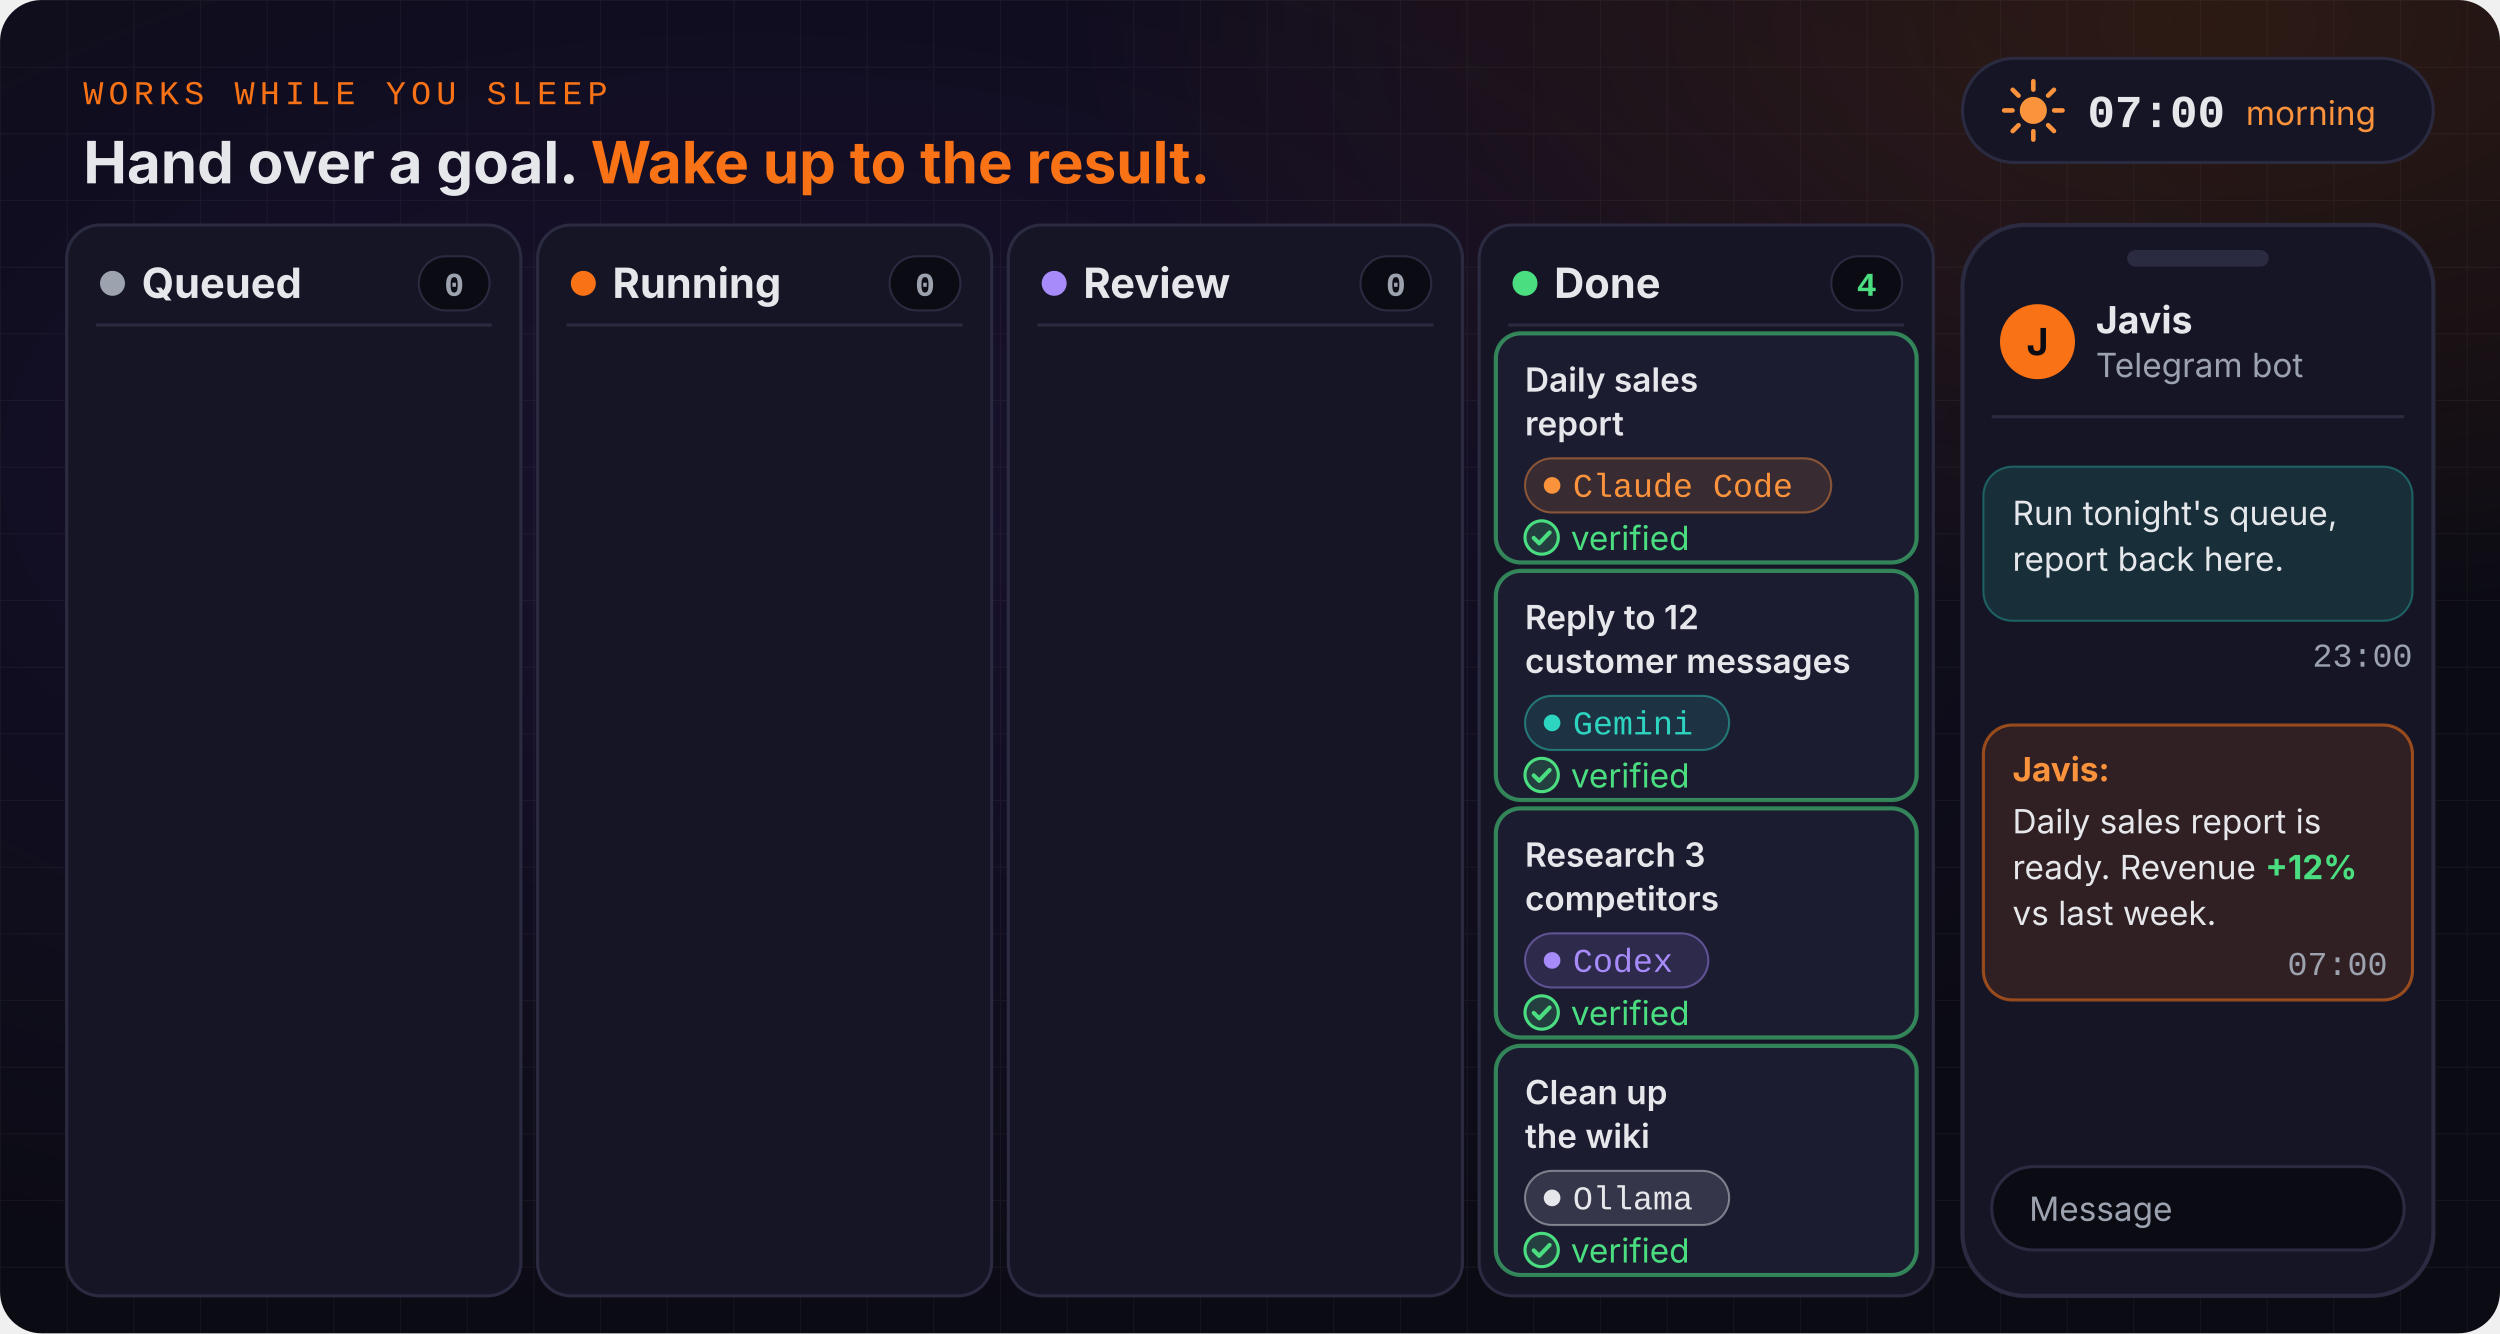
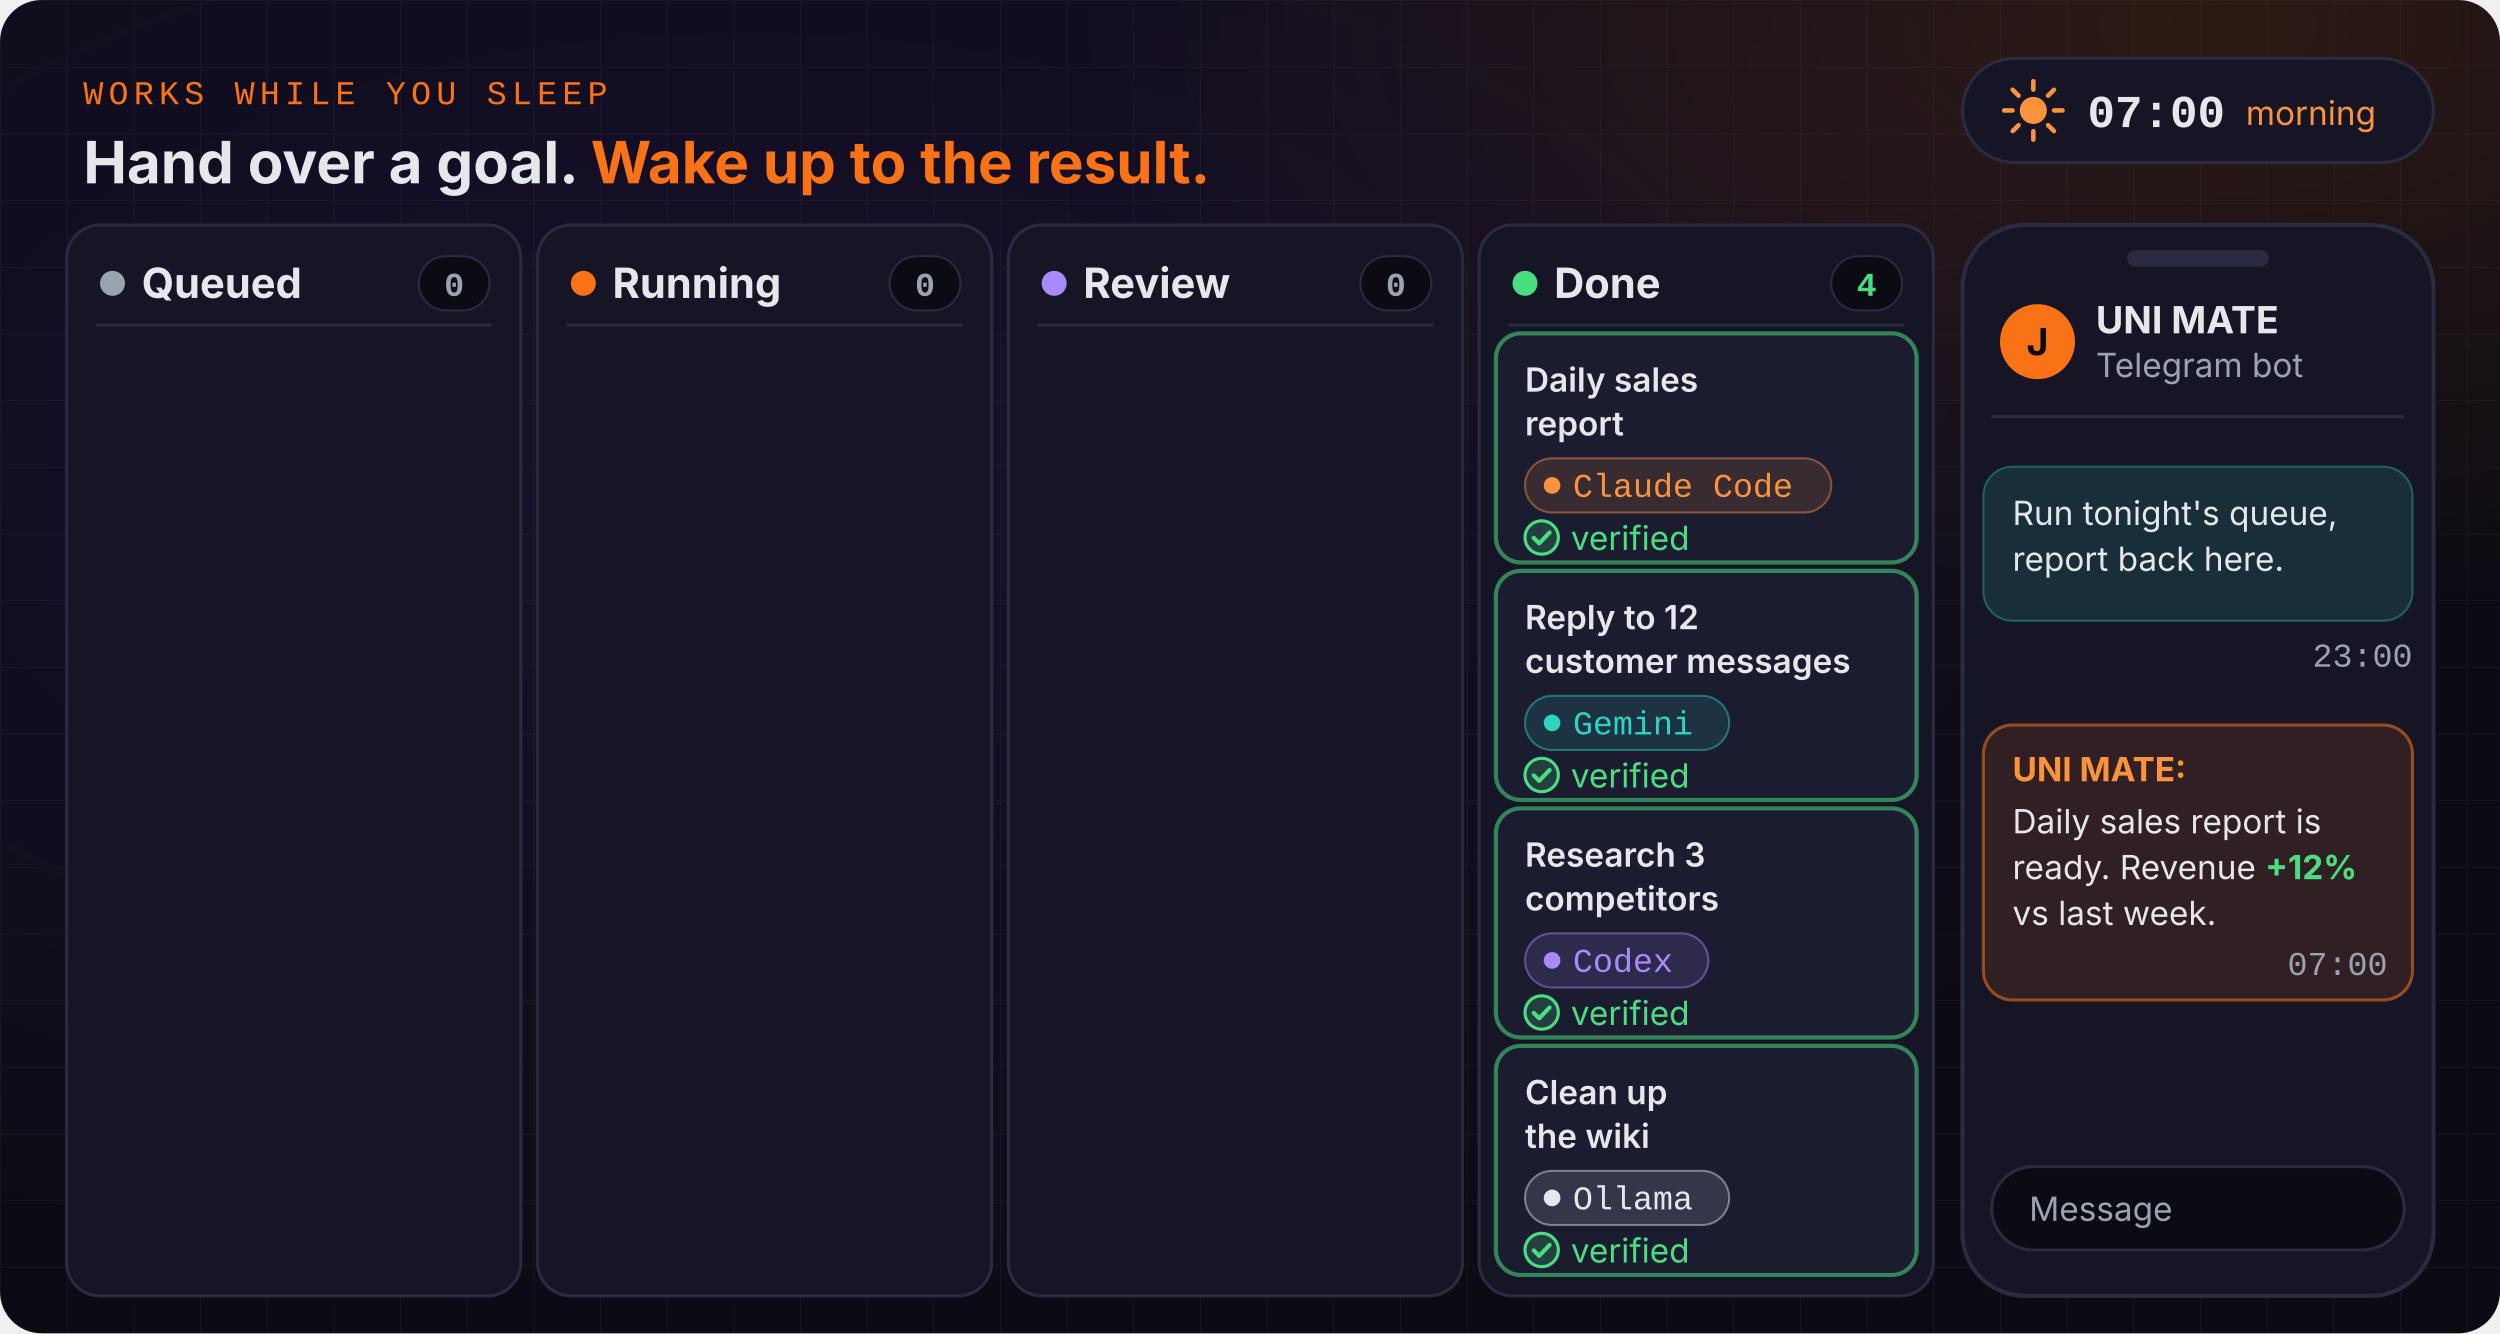
<svg xmlns="http://www.w3.org/2000/svg" viewBox="0 0 1200 640" role="img" aria-labelledby="t d">
  <style>
.mv,.fade,.st,.pg,.pf,.vf,.tm,.ic,.note,.morn,.pulse{animation-duration:14s;animation-iteration-count:infinite;animation-fill-mode:both}
.pf{transform-box:fill-box;transform-origin:left center}
.fade{animation-name:fade;animation-timing-function:linear}
@keyframes fade{0%{opacity:0}4%{opacity:1}95%{opacity:1}98%{opacity:0}100%{opacity:0}}

@keyframes mv0{0%{transform:translateX(-678px)}8%{transform:translateX(-678px)}11%{transform:translateX(-452px)}27%{transform:translateX(-452px)}30%{transform:translateX(-226px)}40%{transform:translateX(-226px)}43%{transform:translateX(0px)}98%{transform:translateX(0px)}98.5%{transform:translateX(-678px)}100%{transform:translateX(-678px)}}
@keyframes st0{0%{stroke:#2a2a40}9%{stroke:#2a2a40}11%{stroke:#f97316}28%{stroke:#f97316}30%{stroke:#8b5cf6}41%{stroke:#8b5cf6}43%{stroke:rgba(74,222,128,0.55)}98%{stroke:rgba(74,222,128,0.55)}98.5%{stroke:#2a2a40}100%{stroke:#2a2a40}}
@keyframes pg0{0%{opacity:0}10%{opacity:0}11.5%{opacity:1}33%{opacity:1}34.5%{opacity:0}100%{opacity:0}}
@keyframes pf0{0%{transform:scaleX(0)}12%{transform:scaleX(0)}26%{transform:scaleX(1)}100%{transform:scaleX(1)}}
@keyframes vf0{0%{opacity:0}34%{opacity:0}36%{opacity:1}98%{opacity:1}98.5%{opacity:0}100%{opacity:0}}
.c0 .mv{animation-name:mv0;animation-timing-function:ease-in-out}.c0 .st{animation-name:st0;animation-timing-function:linear}.c0 .pg{animation-name:pg0;animation-timing-function:linear}.c0 .pf{animation-name:pf0;animation-timing-function:ease-in-out}.c0 .vf{animation-name:vf0;animation-timing-function:linear}
@keyframes mv1{0%{transform:translateX(-678px)}15%{transform:translateX(-678px)}18%{transform:translateX(-452px)}34%{transform:translateX(-452px)}37%{transform:translateX(-226px)}47%{transform:translateX(-226px)}50%{transform:translateX(0px)}98%{transform:translateX(0px)}98.5%{transform:translateX(-678px)}100%{transform:translateX(-678px)}}
@keyframes st1{0%{stroke:#2a2a40}16%{stroke:#2a2a40}18%{stroke:#f97316}35%{stroke:#f97316}37%{stroke:#8b5cf6}48%{stroke:#8b5cf6}50%{stroke:rgba(74,222,128,0.55)}98%{stroke:rgba(74,222,128,0.55)}98.5%{stroke:#2a2a40}100%{stroke:#2a2a40}}
@keyframes pg1{0%{opacity:0}17%{opacity:0}18.5%{opacity:1}40%{opacity:1}41.5%{opacity:0}100%{opacity:0}}
@keyframes pf1{0%{transform:scaleX(0)}19%{transform:scaleX(0)}33%{transform:scaleX(1)}100%{transform:scaleX(1)}}
@keyframes vf1{0%{opacity:0}41%{opacity:0}43%{opacity:1}98%{opacity:1}98.5%{opacity:0}100%{opacity:0}}
.c1 .mv{animation-name:mv1;animation-timing-function:ease-in-out}.c1 .st{animation-name:st1;animation-timing-function:linear}.c1 .pg{animation-name:pg1;animation-timing-function:linear}.c1 .pf{animation-name:pf1;animation-timing-function:ease-in-out}.c1 .vf{animation-name:vf1;animation-timing-function:linear}
@keyframes mv2{0%{transform:translateX(-678px)}22%{transform:translateX(-678px)}25%{transform:translateX(-452px)}41%{transform:translateX(-452px)}44%{transform:translateX(-226px)}54%{transform:translateX(-226px)}57%{transform:translateX(0px)}98%{transform:translateX(0px)}98.5%{transform:translateX(-678px)}100%{transform:translateX(-678px)}}
@keyframes st2{0%{stroke:#2a2a40}23%{stroke:#2a2a40}25%{stroke:#f97316}42%{stroke:#f97316}44%{stroke:#8b5cf6}55%{stroke:#8b5cf6}57%{stroke:rgba(74,222,128,0.55)}98%{stroke:rgba(74,222,128,0.55)}98.5%{stroke:#2a2a40}100%{stroke:#2a2a40}}
@keyframes pg2{0%{opacity:0}24%{opacity:0}25.5%{opacity:1}47%{opacity:1}48.5%{opacity:0}100%{opacity:0}}
@keyframes pf2{0%{transform:scaleX(0)}26%{transform:scaleX(0)}40%{transform:scaleX(1)}100%{transform:scaleX(1)}}
@keyframes vf2{0%{opacity:0}48%{opacity:0}50%{opacity:1}98%{opacity:1}98.5%{opacity:0}100%{opacity:0}}
.c2 .mv{animation-name:mv2;animation-timing-function:ease-in-out}.c2 .st{animation-name:st2;animation-timing-function:linear}.c2 .pg{animation-name:pg2;animation-timing-function:linear}.c2 .pf{animation-name:pf2;animation-timing-function:ease-in-out}.c2 .vf{animation-name:vf2;animation-timing-function:linear}
@keyframes mv3{0%{transform:translateX(-678px)}29%{transform:translateX(-678px)}32%{transform:translateX(-452px)}48%{transform:translateX(-452px)}51%{transform:translateX(-226px)}61%{transform:translateX(-226px)}64%{transform:translateX(0px)}98%{transform:translateX(0px)}98.5%{transform:translateX(-678px)}100%{transform:translateX(-678px)}}
@keyframes st3{0%{stroke:#2a2a40}30%{stroke:#2a2a40}32%{stroke:#f97316}49%{stroke:#f97316}51%{stroke:#8b5cf6}62%{stroke:#8b5cf6}64%{stroke:rgba(74,222,128,0.55)}98%{stroke:rgba(74,222,128,0.55)}98.5%{stroke:#2a2a40}100%{stroke:#2a2a40}}
@keyframes pg3{0%{opacity:0}31%{opacity:0}32.5%{opacity:1}54%{opacity:1}55.5%{opacity:0}100%{opacity:0}}
@keyframes pf3{0%{transform:scaleX(0)}33%{transform:scaleX(0)}47%{transform:scaleX(1)}100%{transform:scaleX(1)}}
@keyframes vf3{0%{opacity:0}55%{opacity:0}57%{opacity:1}98%{opacity:1}98.5%{opacity:0}100%{opacity:0}}
.c3 .mv{animation-name:mv3;animation-timing-function:ease-in-out}.c3 .st{animation-name:st3;animation-timing-function:linear}.c3 .pg{animation-name:pg3;animation-timing-function:linear}.c3 .pf{animation-name:pf3;animation-timing-function:ease-in-out}.c3 .vf{animation-name:vf3;animation-timing-function:linear}
@keyframes tm0{0%{opacity:1}14%{opacity:1}15%{opacity:0}98%{opacity:0}98.5%{opacity:1}100%{opacity:1}}.tm0{animation-name:tm0;animation-timing-function:linear}
@keyframes tm1{0%{opacity:0}14%{opacity:0}15%{opacity:1}29%{opacity:1}30%{opacity:0}100%{opacity:0}}.tm1{animation-name:tm1;animation-timing-function:linear}
@keyframes tm2{0%{opacity:0}29%{opacity:0}30%{opacity:1}44%{opacity:1}45%{opacity:0}100%{opacity:0}}.tm2{animation-name:tm2;animation-timing-function:linear}
@keyframes tm3{0%{opacity:0}44%{opacity:0}45%{opacity:1}59%{opacity:1}60%{opacity:0}100%{opacity:0}}.tm3{animation-name:tm3;animation-timing-function:linear}
@keyframes tm4{0%{opacity:0}59%{opacity:0}60%{opacity:1}98%{opacity:1}98.5%{opacity:0}100%{opacity:0}}.tm4{animation-name:tm4;animation-timing-function:linear}
@keyframes night{0%{opacity:1}58%{opacity:1}62%{opacity:0}98%{opacity:0}98.5%{opacity:1}100%{opacity:1}}@keyframes day{0%{opacity:0}58%{opacity:0}62%{opacity:1}98%{opacity:1}98.5%{opacity:0}100%{opacity:0}}.ic.night{animation-name:night}.ic.day,.morn{animation-name:day}.ic.night{opacity:0}@keyframes note{0%{opacity:0;transform:translateY(24px)}67%{opacity:0;transform:translateY(24px)}71%{opacity:1;transform:translateY(0)}95%{opacity:1;transform:translateY(0)}98%{opacity:0;transform:translateY(0)}100%{opacity:0;transform:translateY(24px)}}.note{animation-name:note;animation-timing-function:ease-out}@keyframes pulse{0%,100%{opacity:1}50%{opacity:.35}}.pulse{animation-name:pulse;animation-duration:2.8s;animation-timing-function:ease-in-out}@media (prefers-reduced-motion: reduce){*{animation:none !important}}
.tm0,.tm1,.tm2,.tm3{opacity:0}.pg{opacity:0}@keyframes n00{0%{opacity:0}30.1%{opacity:0}30.5%{opacity:1}97.85%{opacity:1}98.25%{opacity:0}100%{opacity:0}}.n00{animation:n00 14s linear infinite both;opacity:1}
@keyframes n01{0%{opacity:0}23.1%{opacity:0}23.5%{opacity:1}30.1%{opacity:1}30.5%{opacity:0}100%{opacity:0}}.n01{animation:n01 14s linear infinite both;opacity:0}
@keyframes n02{0%{opacity:0}16.1%{opacity:0}16.5%{opacity:1}23.1%{opacity:1}23.5%{opacity:0}100%{opacity:0}}.n02{animation:n02 14s linear infinite both;opacity:0}
@keyframes n03{0%{opacity:0}9.1%{opacity:0}9.5%{opacity:1}16.1%{opacity:1}16.5%{opacity:0}100%{opacity:0}}.n03{animation:n03 14s linear infinite both;opacity:0}
@keyframes n04{0%{opacity:1}9.1%{opacity:1}9.5%{opacity:0}97.85%{opacity:0}98.25%{opacity:1}100%{opacity:1}}.n04{animation:n04 14s linear infinite both;opacity:0}
@keyframes n10{0%{opacity:1}9.1%{opacity:1}9.5%{opacity:0}49.1%{opacity:0}49.5%{opacity:1}100%{opacity:1}}.n10{animation:n10 14s linear infinite both;opacity:1}
@keyframes n11{0%{opacity:0}9.1%{opacity:0}9.5%{opacity:1}16.1%{opacity:1}16.5%{opacity:0}42.1%{opacity:0}42.5%{opacity:1}49.1%{opacity:1}49.5%{opacity:0}100%{opacity:0}}.n11{animation:n11 14s linear infinite both;opacity:0}
@keyframes n12{0%{opacity:0}16.1%{opacity:0}16.5%{opacity:1}23.1%{opacity:1}23.5%{opacity:0}28.1%{opacity:0}28.5%{opacity:1}30.1%{opacity:1}30.5%{opacity:0}35.1%{opacity:0}35.5%{opacity:1}42.1%{opacity:1}42.5%{opacity:0}100%{opacity:0}}.n12{animation:n12 14s linear infinite both;opacity:0}
@keyframes n13{0%{opacity:0}23.1%{opacity:0}23.5%{opacity:1}28.1%{opacity:1}28.5%{opacity:0}30.1%{opacity:0}30.5%{opacity:1}35.1%{opacity:1}35.5%{opacity:0}100%{opacity:0}}.n13{animation:n13 14s linear infinite both;opacity:0}
@keyframes n20{0%{opacity:1}28.1%{opacity:1}28.5%{opacity:0}62.1%{opacity:0}62.5%{opacity:1}100%{opacity:1}}.n20{animation:n20 14s linear infinite both;opacity:1}
@keyframes n21{0%{opacity:0}28.1%{opacity:0}28.5%{opacity:1}35.1%{opacity:1}35.5%{opacity:0}41.1%{opacity:0}41.5%{opacity:1}42.1%{opacity:1}42.5%{opacity:0}48.1%{opacity:0}48.5%{opacity:1}49.1%{opacity:1}49.5%{opacity:0}55.1%{opacity:0}55.5%{opacity:1}62.1%{opacity:1}62.5%{opacity:0}100%{opacity:0}}.n21{animation:n21 14s linear infinite both;opacity:0}
@keyframes n22{0%{opacity:0}35.1%{opacity:0}35.5%{opacity:1}41.1%{opacity:1}41.5%{opacity:0}42.1%{opacity:0}42.5%{opacity:1}48.1%{opacity:1}48.5%{opacity:0}49.1%{opacity:0}49.5%{opacity:1}55.1%{opacity:1}55.5%{opacity:0}100%{opacity:0}}.n22{animation:n22 14s linear infinite both;opacity:0}
@keyframes n30{0%{opacity:1}41.1%{opacity:1}41.5%{opacity:0}97.85%{opacity:0}98.25%{opacity:1}100%{opacity:1}}.n30{animation:n30 14s linear infinite both;opacity:0}
@keyframes n31{0%{opacity:0}41.1%{opacity:0}41.5%{opacity:1}48.1%{opacity:1}48.5%{opacity:0}100%{opacity:0}}.n31{animation:n31 14s linear infinite both;opacity:0}
@keyframes n32{0%{opacity:0}48.1%{opacity:0}48.5%{opacity:1}55.1%{opacity:1}55.5%{opacity:0}100%{opacity:0}}.n32{animation:n32 14s linear infinite both;opacity:0}
@keyframes n33{0%{opacity:0}55.1%{opacity:0}55.5%{opacity:1}62.1%{opacity:1}62.5%{opacity:0}100%{opacity:0}}.n33{animation:n33 14s linear infinite both;opacity:0}
@keyframes n34{0%{opacity:0}62.1%{opacity:0}62.5%{opacity:1}97.85%{opacity:1}98.25%{opacity:0}100%{opacity:0}}.n34{animation:n34 14s linear infinite both;opacity:1}</style>
  <defs>
    <radialGradient id="glow" cx="30%" cy="35%" r="65%">
      <stop offset="0" stop-color="#7c3aed" stop-opacity=".12" />
      <stop offset="1" stop-color="#7c3aed" stop-opacity="0" />
    </radialGradient>
    <radialGradient id="sunglow" cx="88%" cy="2%" r="45%">
      <stop offset="0" stop-color="#f97316" stop-opacity=".14" />
      <stop offset="1" stop-color="#f97316" stop-opacity="0" />
    </radialGradient>
    <pattern id="grid" width="32" height="32" patternUnits="userSpaceOnUse">
      <path d="M32 0H0V32" fill="none" stroke="#ffffff" stroke-opacity=".04" stroke-width="1" />
    </pattern>
    <clipPath id="bg">
      <rect width="1200" height="640" rx="20" />
    </clipPath>
  </defs>
  <g clip-path="url(#bg)">
    <rect width="1200" height="640" fill="#0b0b14" />
    <rect width="1200" height="640" fill="url(#grid)" />
    <rect width="1200" height="640" fill="url(#glow)" />
    <rect class="morn" width="1200" height="640" fill="url(#sunglow)" />
  </g>
  <text x="40" y="50" font-family="ui-monospace, 'SFMono-Regular', Consolas, 'Courier New', monospace" font-size="16" letter-spacing="2.5" fill="#f97316">WORKS WHILE YOU SLEEP</text>
  <text x="40" y="88" font-family="Inter, 'Segoe UI', system-ui, -apple-system, Arial, sans-serif" font-size="28" font-weight="700" fill="#e5e7eb">Hand over a goal. <tspan fill="#f97316">Wake up to the result.</tspan>
  </text>
  <g font-family="Inter, 'Segoe UI', system-ui, -apple-system, Arial, sans-serif">
    <rect x="942" y="28" width="226" height="50" rx="25" fill="#151525" stroke="#2a2a40" stroke-width="1.5" />
    <g class="ic night">
      <path d="M980 41a12 12 0 1 0 10 18a10 10 0 0 1 -10 -18z" fill="#a78bfa" />
    </g>
    <g class="ic day">
      <circle cx="976" cy="53" r="6.5" fill="#fb923c" />
      <path d="M986.0 53.0L990.0 53.0M983.1 60.1L985.9 62.9M976.0 63.0L976.0 67.0M968.9 60.1L966.1 62.9M966.0 53.0L962.0 53.0M968.9 45.9L966.1 43.1M976.0 43.0L976.0 39.0M983.1 45.9L985.9 43.1" stroke="#fb923c" stroke-width="2.2" stroke-linecap="round" />
    </g>
    <g class="tm tm0">
      <text x="1002" y="61" font-family="ui-monospace, 'SFMono-Regular', Consolas, 'Courier New', monospace" font-size="22" font-weight="700" fill="#e5e7eb">23:00</text>
      <text x="1078" y="60" font-size="16" fill="#a78bfa">night</text>
    </g>
    <g class="tm tm1">
      <text x="1002" y="61" font-family="ui-monospace, 'SFMono-Regular', Consolas, 'Courier New', monospace" font-size="22" font-weight="700" fill="#e5e7eb">01:00</text>
      <text x="1078" y="60" font-size="16" fill="#a78bfa">night</text>
    </g>
    <g class="tm tm2">
      <text x="1002" y="61" font-family="ui-monospace, 'SFMono-Regular', Consolas, 'Courier New', monospace" font-size="22" font-weight="700" fill="#e5e7eb">03:00</text>
      <text x="1078" y="60" font-size="16" fill="#a78bfa">night</text>
    </g>
    <g class="tm tm3">
      <text x="1002" y="61" font-family="ui-monospace, 'SFMono-Regular', Consolas, 'Courier New', monospace" font-size="22" font-weight="700" fill="#e5e7eb">05:00</text>
      <text x="1078" y="60" font-size="16" fill="#a78bfa">night</text>
    </g>
    <g class="tm tm4">
      <text x="1002" y="61" font-family="ui-monospace, 'SFMono-Regular', Consolas, 'Courier New', monospace" font-size="22" font-weight="700" fill="#e5e7eb">07:00</text>
      <text x="1078" y="60" font-size="16" fill="#fb923c">morning</text>
    </g>
  </g>
  <rect x="32" y="108" width="218" height="514" rx="16" fill="#151525" stroke="#2a2a40" stroke-width="1.5" />
  <circle cx="54" cy="136" r="6" fill="#9ca3af" />
  <text x="68" y="143" font-family="Inter, 'Segoe UI', system-ui, -apple-system, Arial, sans-serif" font-size="20" font-weight="700" fill="#e5e7eb">Queued</text>
  <line x1="46" y1="156" x2="236" y2="156" stroke="#2a2a40" stroke-width="1.5" />
  <rect x="258" y="108" width="218" height="514" rx="16" fill="#151525" stroke="#2a2a40" stroke-width="1.5" />
  <circle class="pulse" cx="280" cy="136" r="6" fill="#f97316" />
  <text x="294" y="143" font-family="Inter, 'Segoe UI', system-ui, -apple-system, Arial, sans-serif" font-size="20" font-weight="700" fill="#e5e7eb">Running</text>
  <line x1="272" y1="156" x2="462" y2="156" stroke="#2a2a40" stroke-width="1.5" />
  <rect x="484" y="108" width="218" height="514" rx="16" fill="#151525" stroke="#2a2a40" stroke-width="1.5" />
  <circle cx="506" cy="136" r="6" fill="#a78bfa" />
  <text x="520" y="143" font-family="Inter, 'Segoe UI', system-ui, -apple-system, Arial, sans-serif" font-size="20" font-weight="700" fill="#e5e7eb">Review</text>
  <line x1="498" y1="156" x2="688" y2="156" stroke="#2a2a40" stroke-width="1.5" />
  <rect x="710" y="108" width="218" height="514" rx="16" fill="#151525" stroke="#2a2a40" stroke-width="1.5" />
  <circle cx="732" cy="136" r="6" fill="#4ade80" />
  <text x="746" y="143" font-family="Inter, 'Segoe UI', system-ui, -apple-system, Arial, sans-serif" font-size="20" font-weight="700" fill="#e5e7eb">Done</text>
  <line x1="724" y1="156" x2="914" y2="156" stroke="#2a2a40" stroke-width="1.5" />
  <rect x="201" y="123" width="34" height="26" rx="13" fill="#0b0b14" stroke="#2a2a40" />
  <text class="n00" x="218" y="142" text-anchor="middle" font-family="ui-monospace, 'SFMono-Regular', Consolas, 'Courier New', monospace" font-size="16" font-weight="700" fill="#9ca3af">0</text>
  <text class="n01" x="218" y="142" text-anchor="middle" font-family="ui-monospace, 'SFMono-Regular', Consolas, 'Courier New', monospace" font-size="16" font-weight="700" fill="#9ca3af">1</text>
  <text class="n02" x="218" y="142" text-anchor="middle" font-family="ui-monospace, 'SFMono-Regular', Consolas, 'Courier New', monospace" font-size="16" font-weight="700" fill="#9ca3af">2</text>
  <text class="n03" x="218" y="142" text-anchor="middle" font-family="ui-monospace, 'SFMono-Regular', Consolas, 'Courier New', monospace" font-size="16" font-weight="700" fill="#9ca3af">3</text>
  <text class="n04" x="218" y="142" text-anchor="middle" font-family="ui-monospace, 'SFMono-Regular', Consolas, 'Courier New', monospace" font-size="16" font-weight="700" fill="#9ca3af">4</text>
  <rect x="427" y="123" width="34" height="26" rx="13" fill="#0b0b14" stroke="#2a2a40" />
  <text class="n10" x="444" y="142" text-anchor="middle" font-family="ui-monospace, 'SFMono-Regular', Consolas, 'Courier New', monospace" font-size="16" font-weight="700" fill="#9ca3af">0</text>
  <text class="n11" x="444" y="142" text-anchor="middle" font-family="ui-monospace, 'SFMono-Regular', Consolas, 'Courier New', monospace" font-size="16" font-weight="700" fill="#f97316">1</text>
  <text class="n12" x="444" y="142" text-anchor="middle" font-family="ui-monospace, 'SFMono-Regular', Consolas, 'Courier New', monospace" font-size="16" font-weight="700" fill="#f97316">2</text>
  <text class="n13" x="444" y="142" text-anchor="middle" font-family="ui-monospace, 'SFMono-Regular', Consolas, 'Courier New', monospace" font-size="16" font-weight="700" fill="#f97316">3</text>
  <rect x="653" y="123" width="34" height="26" rx="13" fill="#0b0b14" stroke="#2a2a40" />
  <text class="n20" x="670" y="142" text-anchor="middle" font-family="ui-monospace, 'SFMono-Regular', Consolas, 'Courier New', monospace" font-size="16" font-weight="700" fill="#9ca3af">0</text>
  <text class="n21" x="670" y="142" text-anchor="middle" font-family="ui-monospace, 'SFMono-Regular', Consolas, 'Courier New', monospace" font-size="16" font-weight="700" fill="#a78bfa">1</text>
  <text class="n22" x="670" y="142" text-anchor="middle" font-family="ui-monospace, 'SFMono-Regular', Consolas, 'Courier New', monospace" font-size="16" font-weight="700" fill="#a78bfa">2</text>
  <rect x="879" y="123" width="34" height="26" rx="13" fill="#0b0b14" stroke="#2a2a40" />
  <text class="n30" x="896" y="142" text-anchor="middle" font-family="ui-monospace, 'SFMono-Regular', Consolas, 'Courier New', monospace" font-size="16" font-weight="700" fill="#9ca3af">0</text>
  <text class="n31" x="896" y="142" text-anchor="middle" font-family="ui-monospace, 'SFMono-Regular', Consolas, 'Courier New', monospace" font-size="16" font-weight="700" fill="#4ade80">1</text>
  <text class="n32" x="896" y="142" text-anchor="middle" font-family="ui-monospace, 'SFMono-Regular', Consolas, 'Courier New', monospace" font-size="16" font-weight="700" fill="#4ade80">2</text>
  <text class="n33" x="896" y="142" text-anchor="middle" font-family="ui-monospace, 'SFMono-Regular', Consolas, 'Courier New', monospace" font-size="16" font-weight="700" fill="#4ade80">3</text>
  <text class="n34" x="896" y="142" text-anchor="middle" font-family="ui-monospace, 'SFMono-Regular', Consolas, 'Courier New', monospace" font-size="16" font-weight="700" fill="#4ade80">4</text>
  <g class="c0" transform="translate(718 160)">
    <g class="mv">
      <g class="fade">
        <rect class="st" width="202" height="110" rx="12" fill="#1c1c31" stroke="rgba(74,222,128,0.55)" stroke-width="2" />
        <text font-family="Inter, 'Segoe UI', system-ui, -apple-system, Arial, sans-serif" font-size="16" font-weight="600" fill="#e5e7eb">
          <tspan x="14" y="28">Daily sales</tspan>
          <tspan x="14" y="49">report</tspan>
        </text>
        <rect x="14" y="60" width="147" height="26" rx="13" fill="#fb923c" fill-opacity=".13" stroke="#fb923c" stroke-opacity=".45" />
        <circle cx="27" cy="73" r="4" fill="#fb923c" />
        <text x="37" y="78.5" font-family="ui-monospace, 'SFMono-Regular', Consolas, 'Courier New', monospace" font-size="16" fill="#fb923c">Claude Code</text>
        <g class="pg">
          <rect x="14" y="96" width="174" height="5" rx="2.5" fill="#2a2a40" />
          <rect class="pf" x="14" y="96" width="174" height="5" rx="2.5" fill="#f97316" />
        </g>
        <g class="vf">
          <circle cx="22" cy="98" r="8" fill="#4ade80" fill-opacity=".18" stroke="#4ade80" stroke-width="1.5" />
          <path d="M18.2 98.2l2.6 2.6l5-5.2" fill="none" stroke="#4ade80" stroke-width="2" stroke-linecap="round" stroke-linejoin="round" />
          <text x="36" y="104" font-family="Inter, 'Segoe UI', system-ui, -apple-system, Arial, sans-serif" font-size="16" fill="#4ade80">verified</text>
        </g>
      </g>
    </g>
  </g>
  <g class="c1" transform="translate(718 274)">
    <g class="mv">
      <g class="fade">
        <rect class="st" width="202" height="110" rx="12" fill="#1c1c31" stroke="rgba(74,222,128,0.55)" stroke-width="2" />
        <text font-family="Inter, 'Segoe UI', system-ui, -apple-system, Arial, sans-serif" font-size="16" font-weight="600" fill="#e5e7eb">
          <tspan x="14" y="28">Reply to 12</tspan>
          <tspan x="14" y="49">customer messages</tspan>
        </text>
        <rect x="14" y="60" width="98" height="26" rx="13" fill="#2dd4bf" fill-opacity=".13" stroke="#2dd4bf" stroke-opacity=".45" />
        <circle cx="27" cy="73" r="4" fill="#2dd4bf" />
        <text x="37" y="78.5" font-family="ui-monospace, 'SFMono-Regular', Consolas, 'Courier New', monospace" font-size="16" fill="#2dd4bf">Gemini</text>
        <g class="pg">
          <rect x="14" y="96" width="174" height="5" rx="2.5" fill="#2a2a40" />
          <rect class="pf" x="14" y="96" width="174" height="5" rx="2.5" fill="#f97316" />
        </g>
        <g class="vf">
          <circle cx="22" cy="98" r="8" fill="#4ade80" fill-opacity=".18" stroke="#4ade80" stroke-width="1.5" />
          <path d="M18.2 98.2l2.6 2.6l5-5.2" fill="none" stroke="#4ade80" stroke-width="2" stroke-linecap="round" stroke-linejoin="round" />
          <text x="36" y="104" font-family="Inter, 'Segoe UI', system-ui, -apple-system, Arial, sans-serif" font-size="16" fill="#4ade80">verified</text>
        </g>
      </g>
    </g>
  </g>
  <g class="c2" transform="translate(718 388)">
    <g class="mv">
      <g class="fade">
        <rect class="st" width="202" height="110" rx="12" fill="#1c1c31" stroke="rgba(74,222,128,0.55)" stroke-width="2" />
        <text font-family="Inter, 'Segoe UI', system-ui, -apple-system, Arial, sans-serif" font-size="16" font-weight="600" fill="#e5e7eb">
          <tspan x="14" y="28">Research 3</tspan>
          <tspan x="14" y="49">competitors</tspan>
        </text>
        <rect x="14" y="60" width="88" height="26" rx="13" fill="#a78bfa" fill-opacity=".13" stroke="#a78bfa" stroke-opacity=".45" />
        <circle cx="27" cy="73" r="4" fill="#a78bfa" />
        <text x="37" y="78.5" font-family="ui-monospace, 'SFMono-Regular', Consolas, 'Courier New', monospace" font-size="16" fill="#a78bfa">Codex</text>
        <g class="pg">
          <rect x="14" y="96" width="174" height="5" rx="2.5" fill="#2a2a40" />
          <rect class="pf" x="14" y="96" width="174" height="5" rx="2.5" fill="#f97316" />
        </g>
        <g class="vf">
          <circle cx="22" cy="98" r="8" fill="#4ade80" fill-opacity=".18" stroke="#4ade80" stroke-width="1.5" />
          <path d="M18.2 98.2l2.6 2.6l5-5.2" fill="none" stroke="#4ade80" stroke-width="2" stroke-linecap="round" stroke-linejoin="round" />
          <text x="36" y="104" font-family="Inter, 'Segoe UI', system-ui, -apple-system, Arial, sans-serif" font-size="16" fill="#4ade80">verified</text>
        </g>
      </g>
    </g>
  </g>
  <g class="c3" transform="translate(718 502)">
    <g class="mv">
      <g class="fade">
        <rect class="st" width="202" height="110" rx="12" fill="#1c1c31" stroke="rgba(74,222,128,0.55)" stroke-width="2" />
        <text font-family="Inter, 'Segoe UI', system-ui, -apple-system, Arial, sans-serif" font-size="16" font-weight="600" fill="#e5e7eb">
          <tspan x="14" y="28">Clean up</tspan>
          <tspan x="14" y="49">the wiki</tspan>
        </text>
        <rect x="14" y="60" width="98" height="26" rx="13" fill="#e5e7eb" fill-opacity=".13" stroke="#e5e7eb" stroke-opacity=".45" />
        <circle cx="27" cy="73" r="4" fill="#e5e7eb" />
        <text x="37" y="78.5" font-family="ui-monospace, 'SFMono-Regular', Consolas, 'Courier New', monospace" font-size="16" fill="#e5e7eb">Ollama</text>
        <g class="pg">
          <rect x="14" y="96" width="174" height="5" rx="2.5" fill="#2a2a40" />
          <rect class="pf" x="14" y="96" width="174" height="5" rx="2.5" fill="#f97316" />
        </g>
        <g class="vf">
          <circle cx="22" cy="98" r="8" fill="#4ade80" fill-opacity=".18" stroke="#4ade80" stroke-width="1.5" />
          <path d="M18.2 98.2l2.6 2.6l5-5.2" fill="none" stroke="#4ade80" stroke-width="2" stroke-linecap="round" stroke-linejoin="round" />
          <text x="36" y="104" font-family="Inter, 'Segoe UI', system-ui, -apple-system, Arial, sans-serif" font-size="16" fill="#4ade80">verified</text>
        </g>
      </g>
    </g>
  </g>
  <g font-family="Inter, 'Segoe UI', system-ui, -apple-system, Arial, sans-serif">
    <rect x="942" y="108" width="226" height="514" rx="30" fill="#151525" stroke="#2a2a40" stroke-width="2" />
    <rect x="1021.0" y="120" width="68" height="8" rx="4" fill="#2a2a40" />
    <circle cx="978" cy="164" r="18" fill="#f97316" />
    <text x="978" y="170.5" text-anchor="middle" font-size="18" font-weight="700" fill="#0b0b14">J</text>
-     <text x="1006" y="160" font-size="18" font-weight="700" fill="#e5e7eb">Javis</text>
+     <text x="1006" y="160" font-size="18" font-weight="700" fill="#e5e7eb">UNI MATE</text>
    <text x="1006" y="181" font-size="16" fill="#9ca3af">Telegram bot</text>
    <line x1="956" y1="200" x2="1154" y2="200" stroke="#2a2a40" stroke-width="1.5" />
    <rect x="952" y="224" width="206" height="74" rx="14" fill="#2dd4bf" fill-opacity=".14" stroke="#2dd4bf" stroke-opacity=".35" />
    <text font-size="16" fill="#e5e7eb">
      <tspan x="966" y="252">Run tonight's queue,</tspan>
      <tspan x="966" y="274">report back here.</tspan>
    </text>
    <text x="1158" y="320" text-anchor="end" font-family="ui-monospace, 'SFMono-Regular', Consolas, 'Courier New', monospace" font-size="16" fill="#9ca3af">23:00</text>
    <g class="note">
      <rect x="952" y="348" width="206" height="132" rx="14" fill="#f97316" fill-opacity=".12" stroke="#f97316" stroke-opacity=".55" stroke-width="1.5" />
-       <text x="966" y="375" font-size="16" font-weight="700" fill="#fb923c">Javis:</text>
+       <text x="966" y="375" font-size="16" font-weight="700" fill="#fb923c">UNI MATE:</text>
      <text font-size="16" fill="#e5e7eb">
        <tspan x="966" y="400">Daily sales report is</tspan>
        <tspan x="966" y="422">ready. Revenue <tspan fill="#4ade80" font-weight="700">+12%</tspan>
        </tspan>
        <tspan x="966" y="444">vs last week.</tspan>
      </text>
      <text x="1146" y="468" text-anchor="end" font-family="ui-monospace, 'SFMono-Regular', Consolas, 'Courier New', monospace" font-size="16" fill="#9ca3af">07:00</text>
    </g>
    <rect x="956" y="560" width="198" height="40" rx="20" fill="#0b0b14" stroke="#2a2a40" stroke-width="1.5" />
    <text x="974" y="586" font-size="16" fill="#9ca3af">Message</text>
  </g>
</svg>
